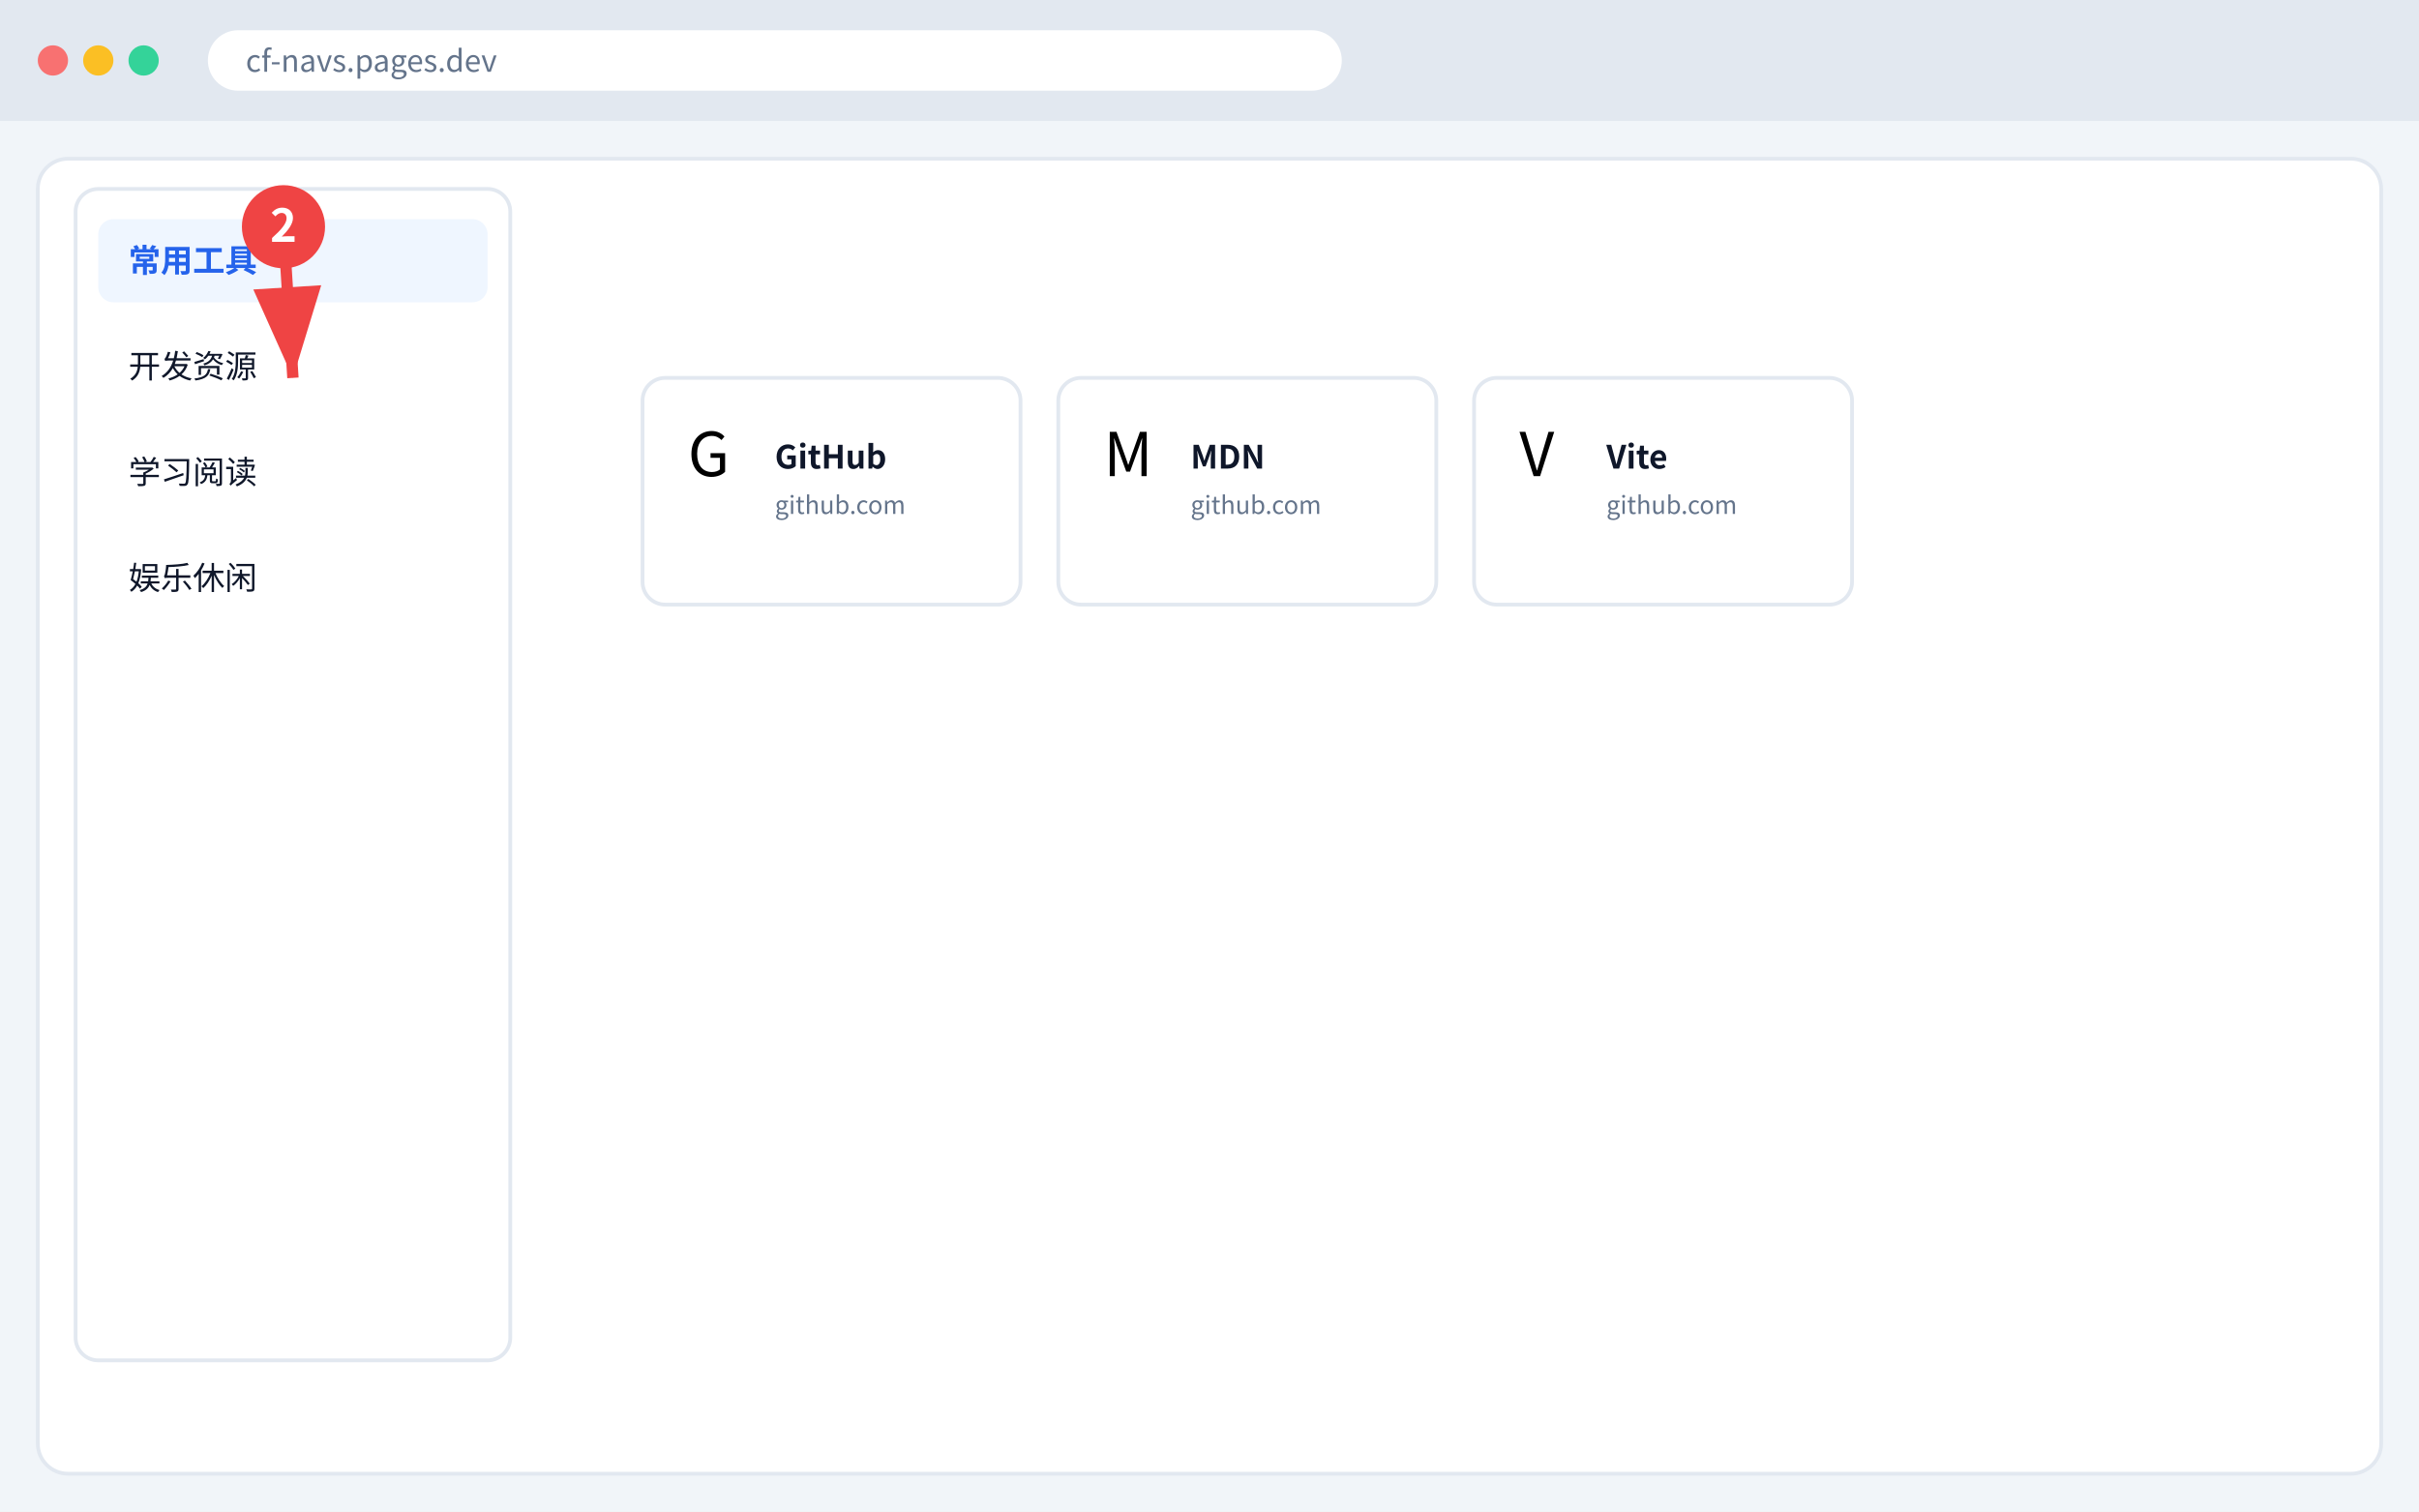
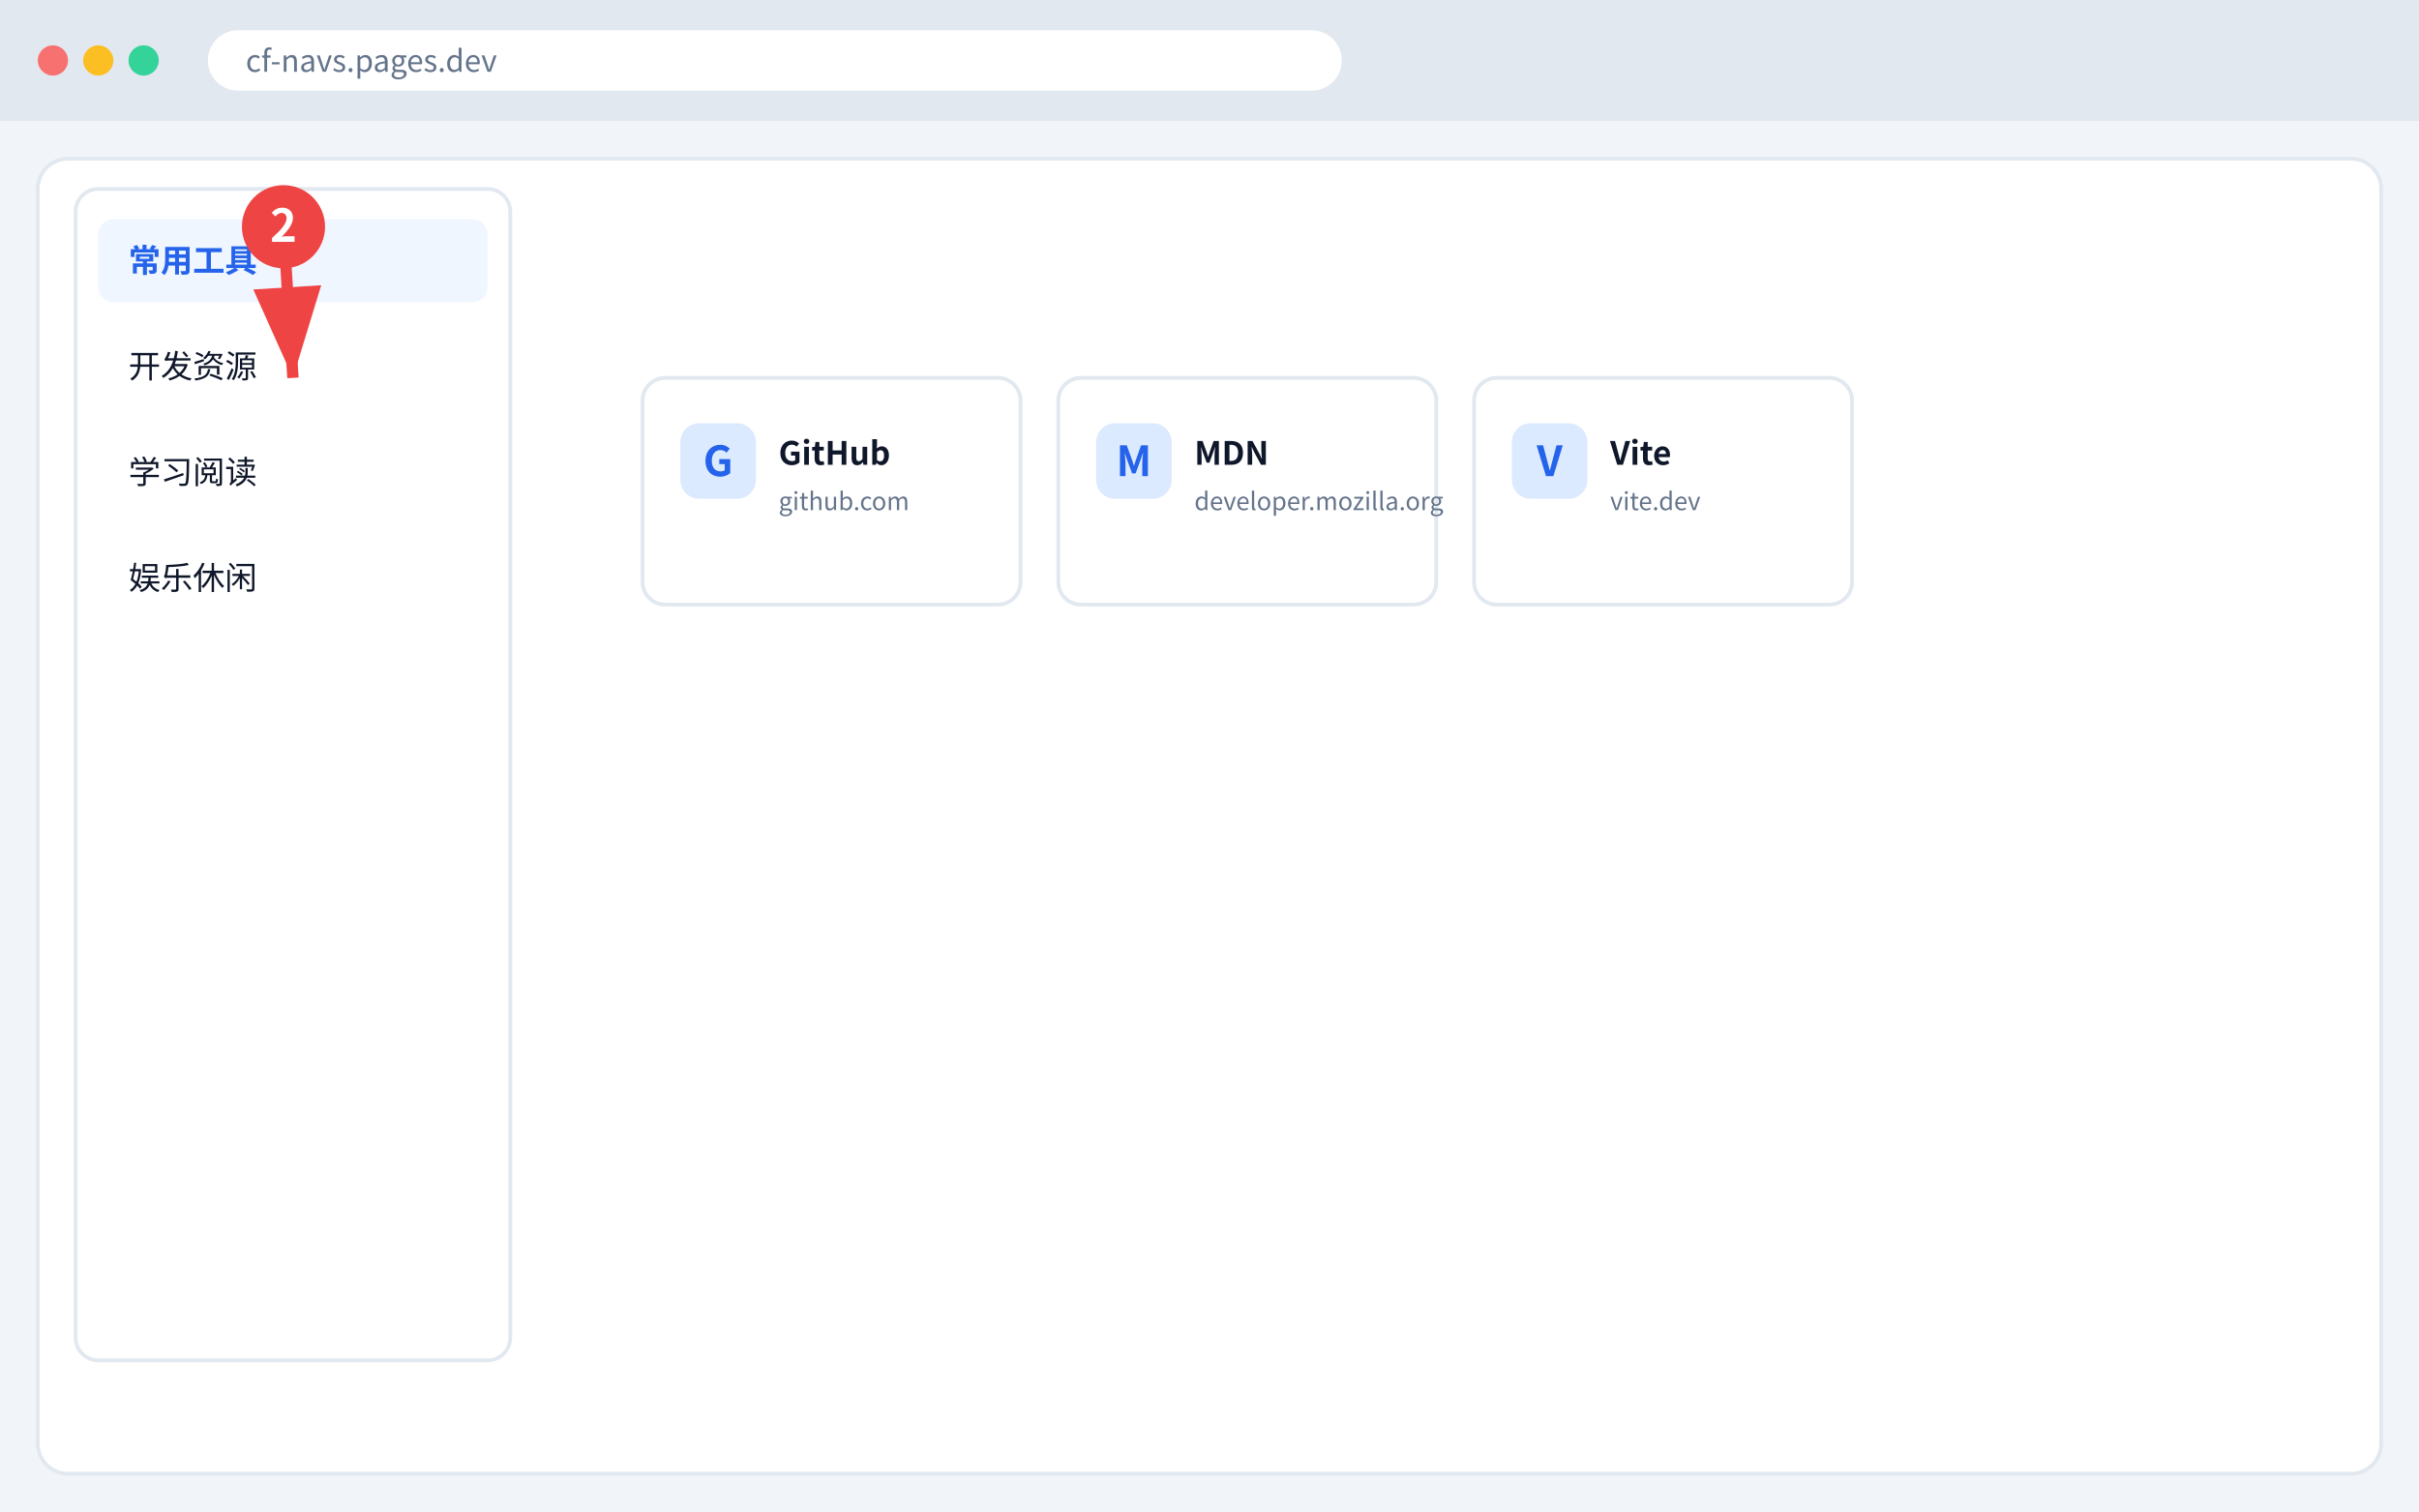
<svg xmlns="http://www.w3.org/2000/svg" width="1280" height="800" viewBox="0 0 1280 800">
  <rect width="1280" height="800" fill="#f1f5f9" />
  <rect x="0" y="0" width="1280" height="64" fill="#e2e8f0" />
  <circle cx="28" cy="32" r="8" fill="#f87171" />
  <circle cx="52" cy="32" r="8" fill="#fbbf24" />
  <circle cx="76" cy="32" r="8" fill="#34d399" />
  <rect x="110" y="16" width="600" height="32" rx="16" fill="#ffffff" />
  <text x="130" y="38" font-size="16" fill="#64748b" font-family="Noto Sans CJK SC, sans-serif">cf-navs.pages.dev</text>
  <rect x="20" y="84" width="1240" height="696" rx="16" fill="#ffffff" stroke="#e2e8f0" stroke-width="2" />
  <rect x="40" y="100" width="230" height="620" rx="12" fill="#ffffff" stroke="#e2e8f0" stroke-width="2" />
  <rect x="52" y="116" width="206" height="44" rx="8" fill="#eff6ff" />
  <text x="68" y="144" font-size="17" fill="#2563eb" font-weight="bold" font-family="Noto Sans CJK SC, sans-serif">常用工具</text>
  <rect x="52" y="172" width="206" height="44" rx="8" fill="transparent" />
  <text x="68" y="200" font-size="17" fill="#0f172a" font-weight="normal" font-family="Noto Sans CJK SC, sans-serif">开发资源</text>
  <rect x="52" y="228" width="206" height="44" rx="8" fill="transparent" />
  <text x="68" y="256" font-size="17" fill="#0f172a" font-weight="normal" font-family="Noto Sans CJK SC, sans-serif">学习阅读</text>
  <rect x="52" y="284" width="206" height="44" rx="8" fill="transparent" />
  <text x="68" y="312" font-size="17" fill="#0f172a" font-weight="normal" font-family="Noto Sans CJK SC, sans-serif">娱乐休闲</text>
  <rect x="340" y="200" width="200" height="120" rx="12" fill="#ffffff" stroke="#e2e8f0" stroke-width="2" />
-   <text x="364" y="252" font-size="32" font-family="Noto Sans CJK SC, sans-serif">G</text>
-   <text x="410" y="248" font-size="17" font-weight="600" fill="#0f172a" font-family="Noto Sans CJK SC, sans-serif">GitHub</text>
-   <text x="410" y="272" font-size="13" fill="#64748b" font-family="Noto Sans CJK SC, sans-serif">github.com</text>
+   <rect x="360" y="224" width="40" height="40" rx="10" fill="#dbeafe" />
+   <text x="380" y="252" font-size="22" font-weight="bold" fill="#2563eb" text-anchor="middle" font-family="Noto Sans CJK SC, sans-serif">G</text>
+   <text x="412" y="246" font-size="17" font-weight="600" fill="#0f172a" font-family="Noto Sans CJK SC, sans-serif">GitHub</text>
+   <text x="412" y="270" font-size="13" fill="#64748b" font-family="Noto Sans CJK SC, sans-serif">github.com</text>
  <rect x="560" y="200" width="200" height="120" rx="12" fill="#ffffff" stroke="#e2e8f0" stroke-width="2" />
-   <text x="584" y="252" font-size="32" font-family="Noto Sans CJK SC, sans-serif">M</text>
-   <text x="630" y="248" font-size="17" font-weight="600" fill="#0f172a" font-family="Noto Sans CJK SC, sans-serif">MDN</text>
-   <text x="630" y="272" font-size="13" fill="#64748b" font-family="Noto Sans CJK SC, sans-serif">github.com</text>
+   <rect x="580" y="224" width="40" height="40" rx="10" fill="#dbeafe" />
+   <text x="600" y="252" font-size="22" font-weight="bold" fill="#2563eb" text-anchor="middle" font-family="Noto Sans CJK SC, sans-serif">M</text>
+   <text x="632" y="246" font-size="17" font-weight="600" fill="#0f172a" font-family="Noto Sans CJK SC, sans-serif">MDN</text>
+   <text x="632" y="270" font-size="13" fill="#64748b" font-family="Noto Sans CJK SC, sans-serif">developer.mozilla.org</text>
  <rect x="780" y="200" width="200" height="120" rx="12" fill="#ffffff" stroke="#e2e8f0" stroke-width="2" />
-   <text x="804" y="252" font-size="32" font-family="Noto Sans CJK SC, sans-serif">V</text>
-   <text x="850" y="248" font-size="17" font-weight="600" fill="#0f172a" font-family="Noto Sans CJK SC, sans-serif">Vite</text>
-   <text x="850" y="272" font-size="13" fill="#64748b" font-family="Noto Sans CJK SC, sans-serif">github.com</text>
-   <defs>
-     <marker id="ah2" markerWidth="10" markerHeight="10" refX="8" refY="3" orient="auto">
-       <path d="M0,0 L8,3 L0,6 Z" fill="#ef4444" />
-     </marker>
-   </defs>
-   <line x1="150" y1="120" x2="155" y2="200" stroke="#ef4444" stroke-width="6" marker-end="url(#ah2)" />
-   <circle cx="150" cy="120" r="22" fill="#ef4444" />
-   <text x="150" y="128" font-size="24" font-weight="bold" fill="#fff" text-anchor="middle" font-family="Noto Sans CJK SC, sans-serif">2</text>
+   <rect x="800" y="224" width="40" height="40" rx="10" fill="#dbeafe" />
+   <text x="820" y="252" font-size="22" font-weight="bold" fill="#2563eb" text-anchor="middle" font-family="Noto Sans CJK SC, sans-serif">V</text>
+   <text x="852" y="246" font-size="17" font-weight="600" fill="#0f172a" font-family="Noto Sans CJK SC, sans-serif">Vite</text>
+   <text x="852" y="270" font-size="13" fill="#64748b" font-family="Noto Sans CJK SC, sans-serif">vite.dev</text>
+   <g>
+     <animateTransform attributeName="transform" type="translate" values="0 0; 0.9 14.0; 0 0" dur="1.6s" repeatCount="indefinite" />
+     <defs>
+       <marker id="ah2" markerWidth="10" markerHeight="10" refX="8" refY="3" orient="auto">
+         <path d="M0,0 L8,3 L0,6 Z" fill="#ef4444" />
+       </marker>
+     </defs>
+     <line x1="150" y1="120" x2="155" y2="200" stroke="#ef4444" stroke-width="6" marker-end="url(#ah2)" />
+     <circle cx="150" cy="120" r="22" fill="#ef4444">
+       <animate attributeName="r" values="22;26;22" dur="1.6s" repeatCount="indefinite" />
+     </circle>
+     <text x="150" y="128" font-size="24" font-weight="bold" fill="#fff" text-anchor="middle" font-family="Noto Sans CJK SC, sans-serif">2</text>
+   </g>
</svg>
